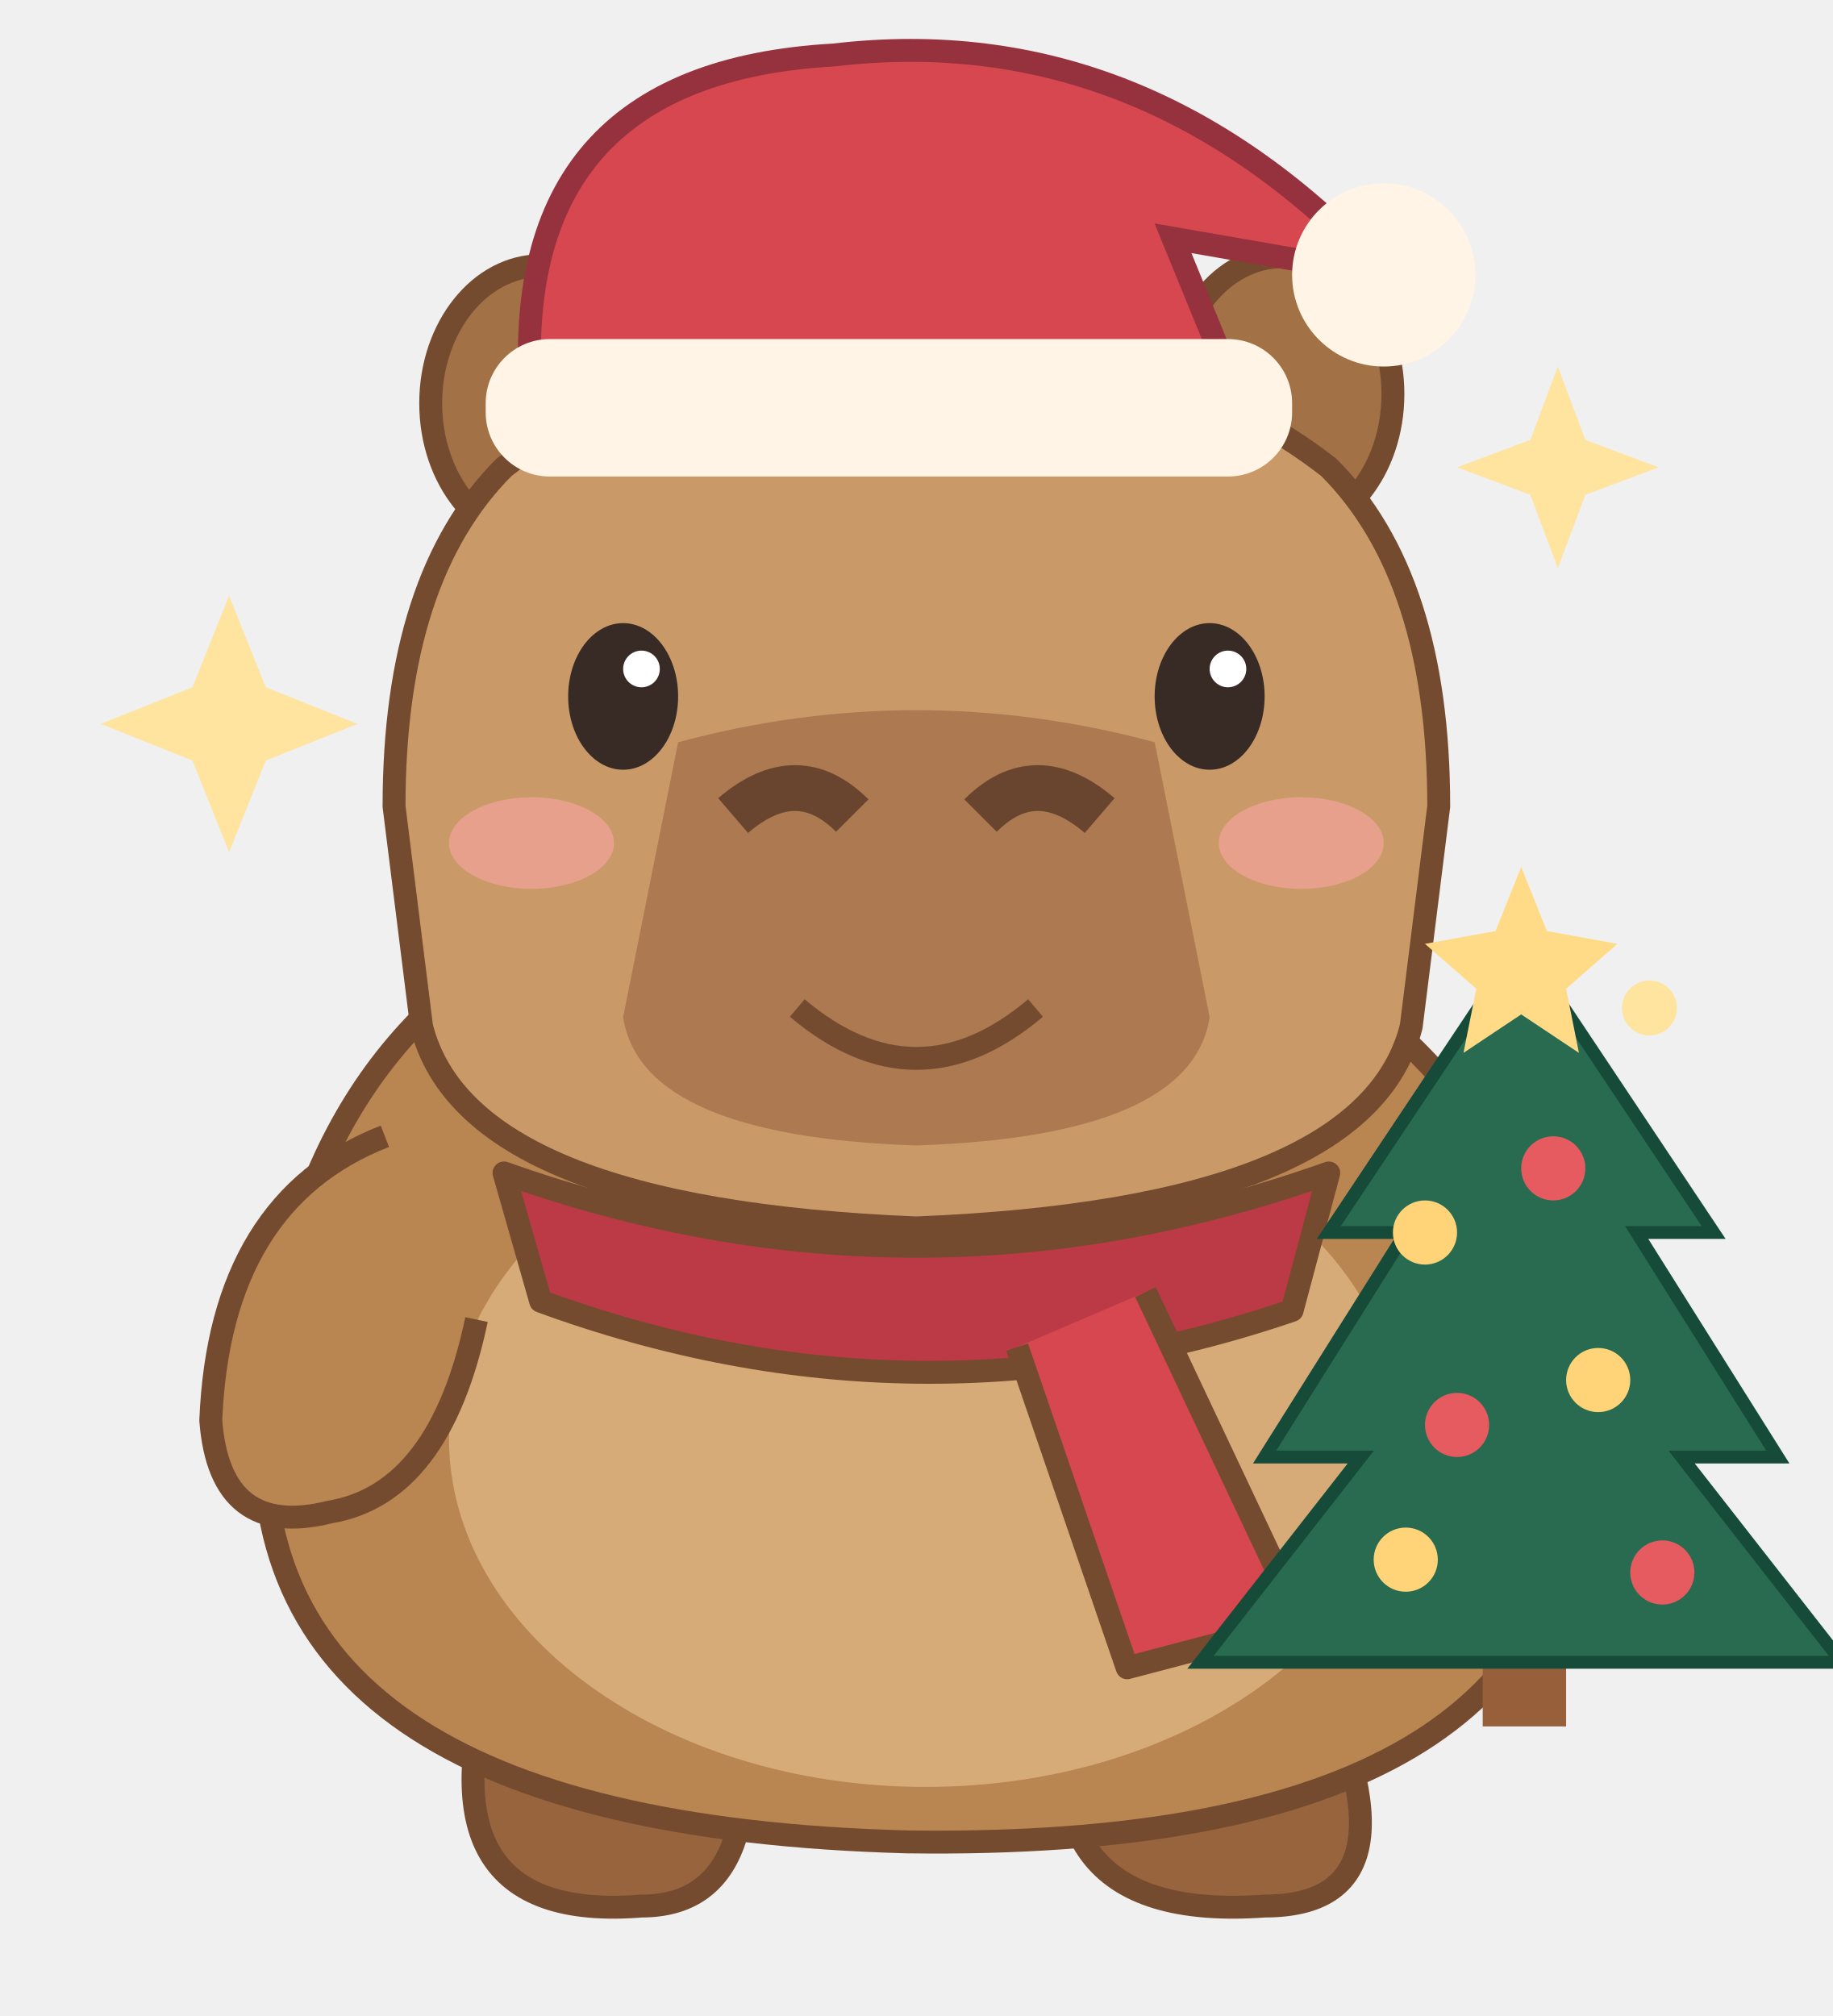
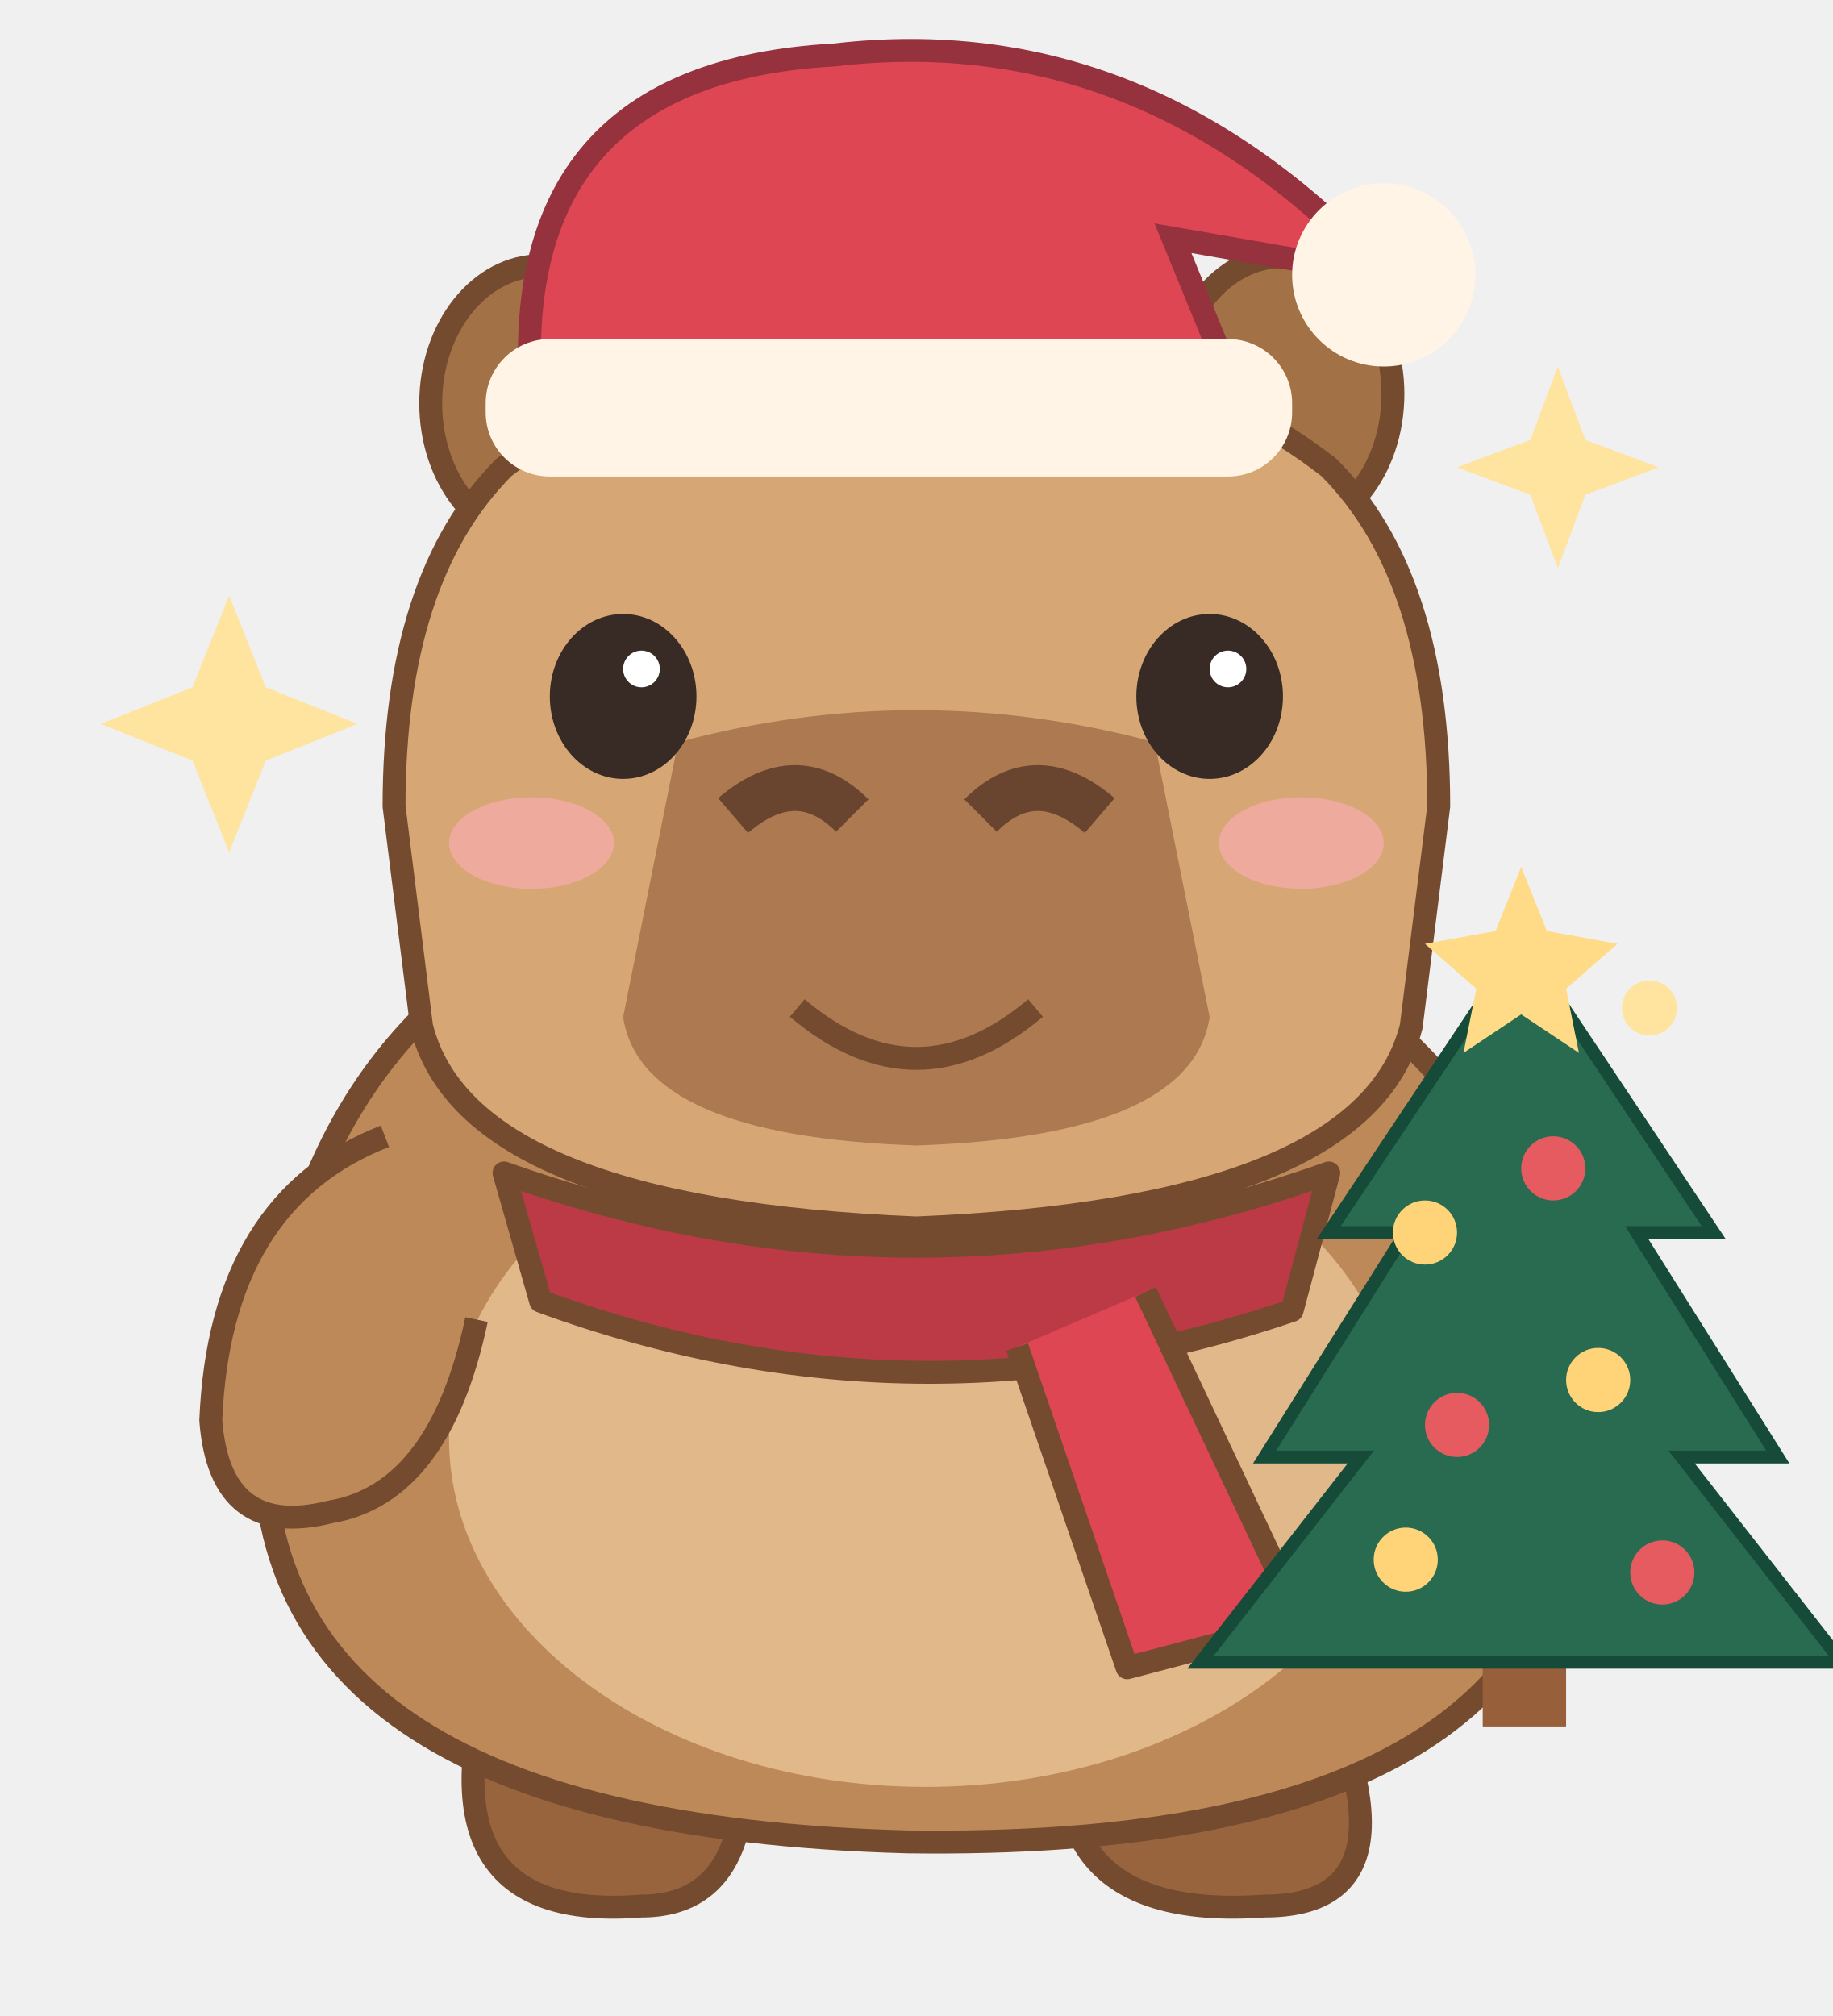
<svg xmlns="http://www.w3.org/2000/svg" viewBox="0 0 200 220">
  <g stroke="#754b30" stroke-width="2.5" stroke-linejoin="round">
    <path class="bt-step" d="M54 181Q45 210 70 208Q85 208 80 181Z" fill="#98643e" />
    <path class="bt-step2" d="M118 181Q110 210 138 208Q156 208 143 181Z" fill="#98643e" />
-     <path d="M62 100Q32 114 29 153Q25 199 99 201Q172 202 172 158Q171 120 137 102Z" fill="#b98551" />
-     <ellipse cx="101" cy="157" rx="52" ry="38" fill="#d7ab78" stroke="none" />
-     <path d="M42 124Q24 131 23 155Q24 168 36 165Q48 163 52 144" fill="#b98551" />
-     <path class="bt-wave" d="M156 123Q178 127 182 148Q186 163 174 167Q161 170 151 145" fill="#b98551" />
+     <path d="M62 100Q32 114 29 153Q25 199 99 201Q172 202 172 158Q171 120 137 102Z" fill="#bd8959" />
+     <ellipse cx="101" cy="157" rx="52" ry="38" fill="#e1b889" stroke="none" />
+     <path d="M42 124Q24 131 23 155Q24 168 36 165Q48 163 52 144" fill="#bd8959" />
+     <path class="bt-wave" d="M156 123Q178 127 182 148Q186 163 174 167Q161 170 151 145" fill="#bd8959" />
    <ellipse cx="59" cy="44" rx="12" ry="15" fill="#a37146" />
    <ellipse cx="140" cy="43" rx="12" ry="15" fill="#a37146" />
-     <path d="M55 51Q73 37 100 38Q127 37 145 51Q157 63 157 88L154 112Q149 132 100 134Q51 132 46 112L43 88Q43 63 55 51Z" fill="#c99a68" />
+     <path d="M55 51Q73 37 100 38Q127 37 145 51Q157 63 157 88L154 112Q149 132 100 134Q51 132 46 112L43 88Q43 63 55 51Z" fill="#d6a675" />
    <path d="M74 81Q100 74 126 81L132 111Q130 124 100 125Q70 124 68 111Z" fill="#ac7950" stroke="none" />
    <path d="M80 89Q87 83 93 89M107 89Q113 83 120 89" stroke="#69452f" stroke-width="5" fill="none" />
    <path d="M87 110Q100 121 113 110" fill="none" />
    <path d="M55 128Q100 144 145 128L141 143Q100 157 59 142Z" fill="#bc3946" />
-     <path d="M125 141L142 177L123 182L111 147" fill="#d74750" />
+     <path d="M125 141L142 177L123 182L111 147" fill="#df4653" />
  </g>
  <g fill="#382a24">
-     <ellipse cx="68" cy="76" rx="6" ry="8" />
-     <ellipse cx="132" cy="76" rx="6" ry="8" />
+     <ellipse cx="68" cy="76" rx="8" ry="9" />
+     <ellipse cx="132" cy="76" rx="8" ry="9" />
  </g>
  <g fill="white">
    <circle cx="70" cy="73" r="2" />
    <circle cx="134" cy="73" r="2" />
  </g>
-   <g fill="#e7a08b">
+   <g fill="#edaa9d">
    <ellipse cx="58" cy="92" rx="9" ry="5" />
    <ellipse cx="142" cy="92" rx="9" ry="5" />
  </g>
-   <path d="M58 44Q55 8 91 6Q125 2 151 30L128 26L137 48Z" fill="#d74750" stroke="#96323d" stroke-width="2.5" />
+   <path d="M58 44Q55 8 91 6Q125 2 151 30L128 26L137 48Z" fill="#df4653" stroke="#96323d" stroke-width="2.5" />
  <circle cx="151" cy="30" r="10" fill="#fff4e6" />
  <rect x="53" y="37" width="88" height="15" rx="7" fill="#fff4e6" />
  <g transform="translate(145 103) scale(.7)">
    <rect x="24" y="100" width="13" height="22" fill="#97603b" />
    <path d="M30 0L0 45H12L-10 80H5L-20 112H80L55 80H70L48 45H60Z" fill="#286b50" stroke="#164b39" stroke-width="2" />
    <g fill="#ffd478">
      <circle cx="15" cy="45" r="5" />
      <circle cx="42" cy="68" r="5" />
      <circle cx="12" cy="96" r="5" />
    </g>
    <g fill="#e65b60">
      <circle cx="35" cy="35" r="5" />
      <circle cx="20" cy="75" r="5" />
      <circle cx="52" cy="98" r="5" />
    </g>
    <path d="M30 -12L34 -2L45 0L37 7L39 17L30 11L21 17L23 7L15 0L26 -2Z" fill="#ffdb88" />
  </g>
  <g class="bt-twinkle">
    <g fill="#ffe4a0">
      <path d="M25 65l4 10 10 4-10 4-4 10-4-10-10-4 10-4z" />
      <path d="M170 40l3 8 8 3-8 3-3 8-3-8-8-3 8-3z" />
      <circle cx="180" cy="110" r="3" />
    </g>
  </g>
</svg>
